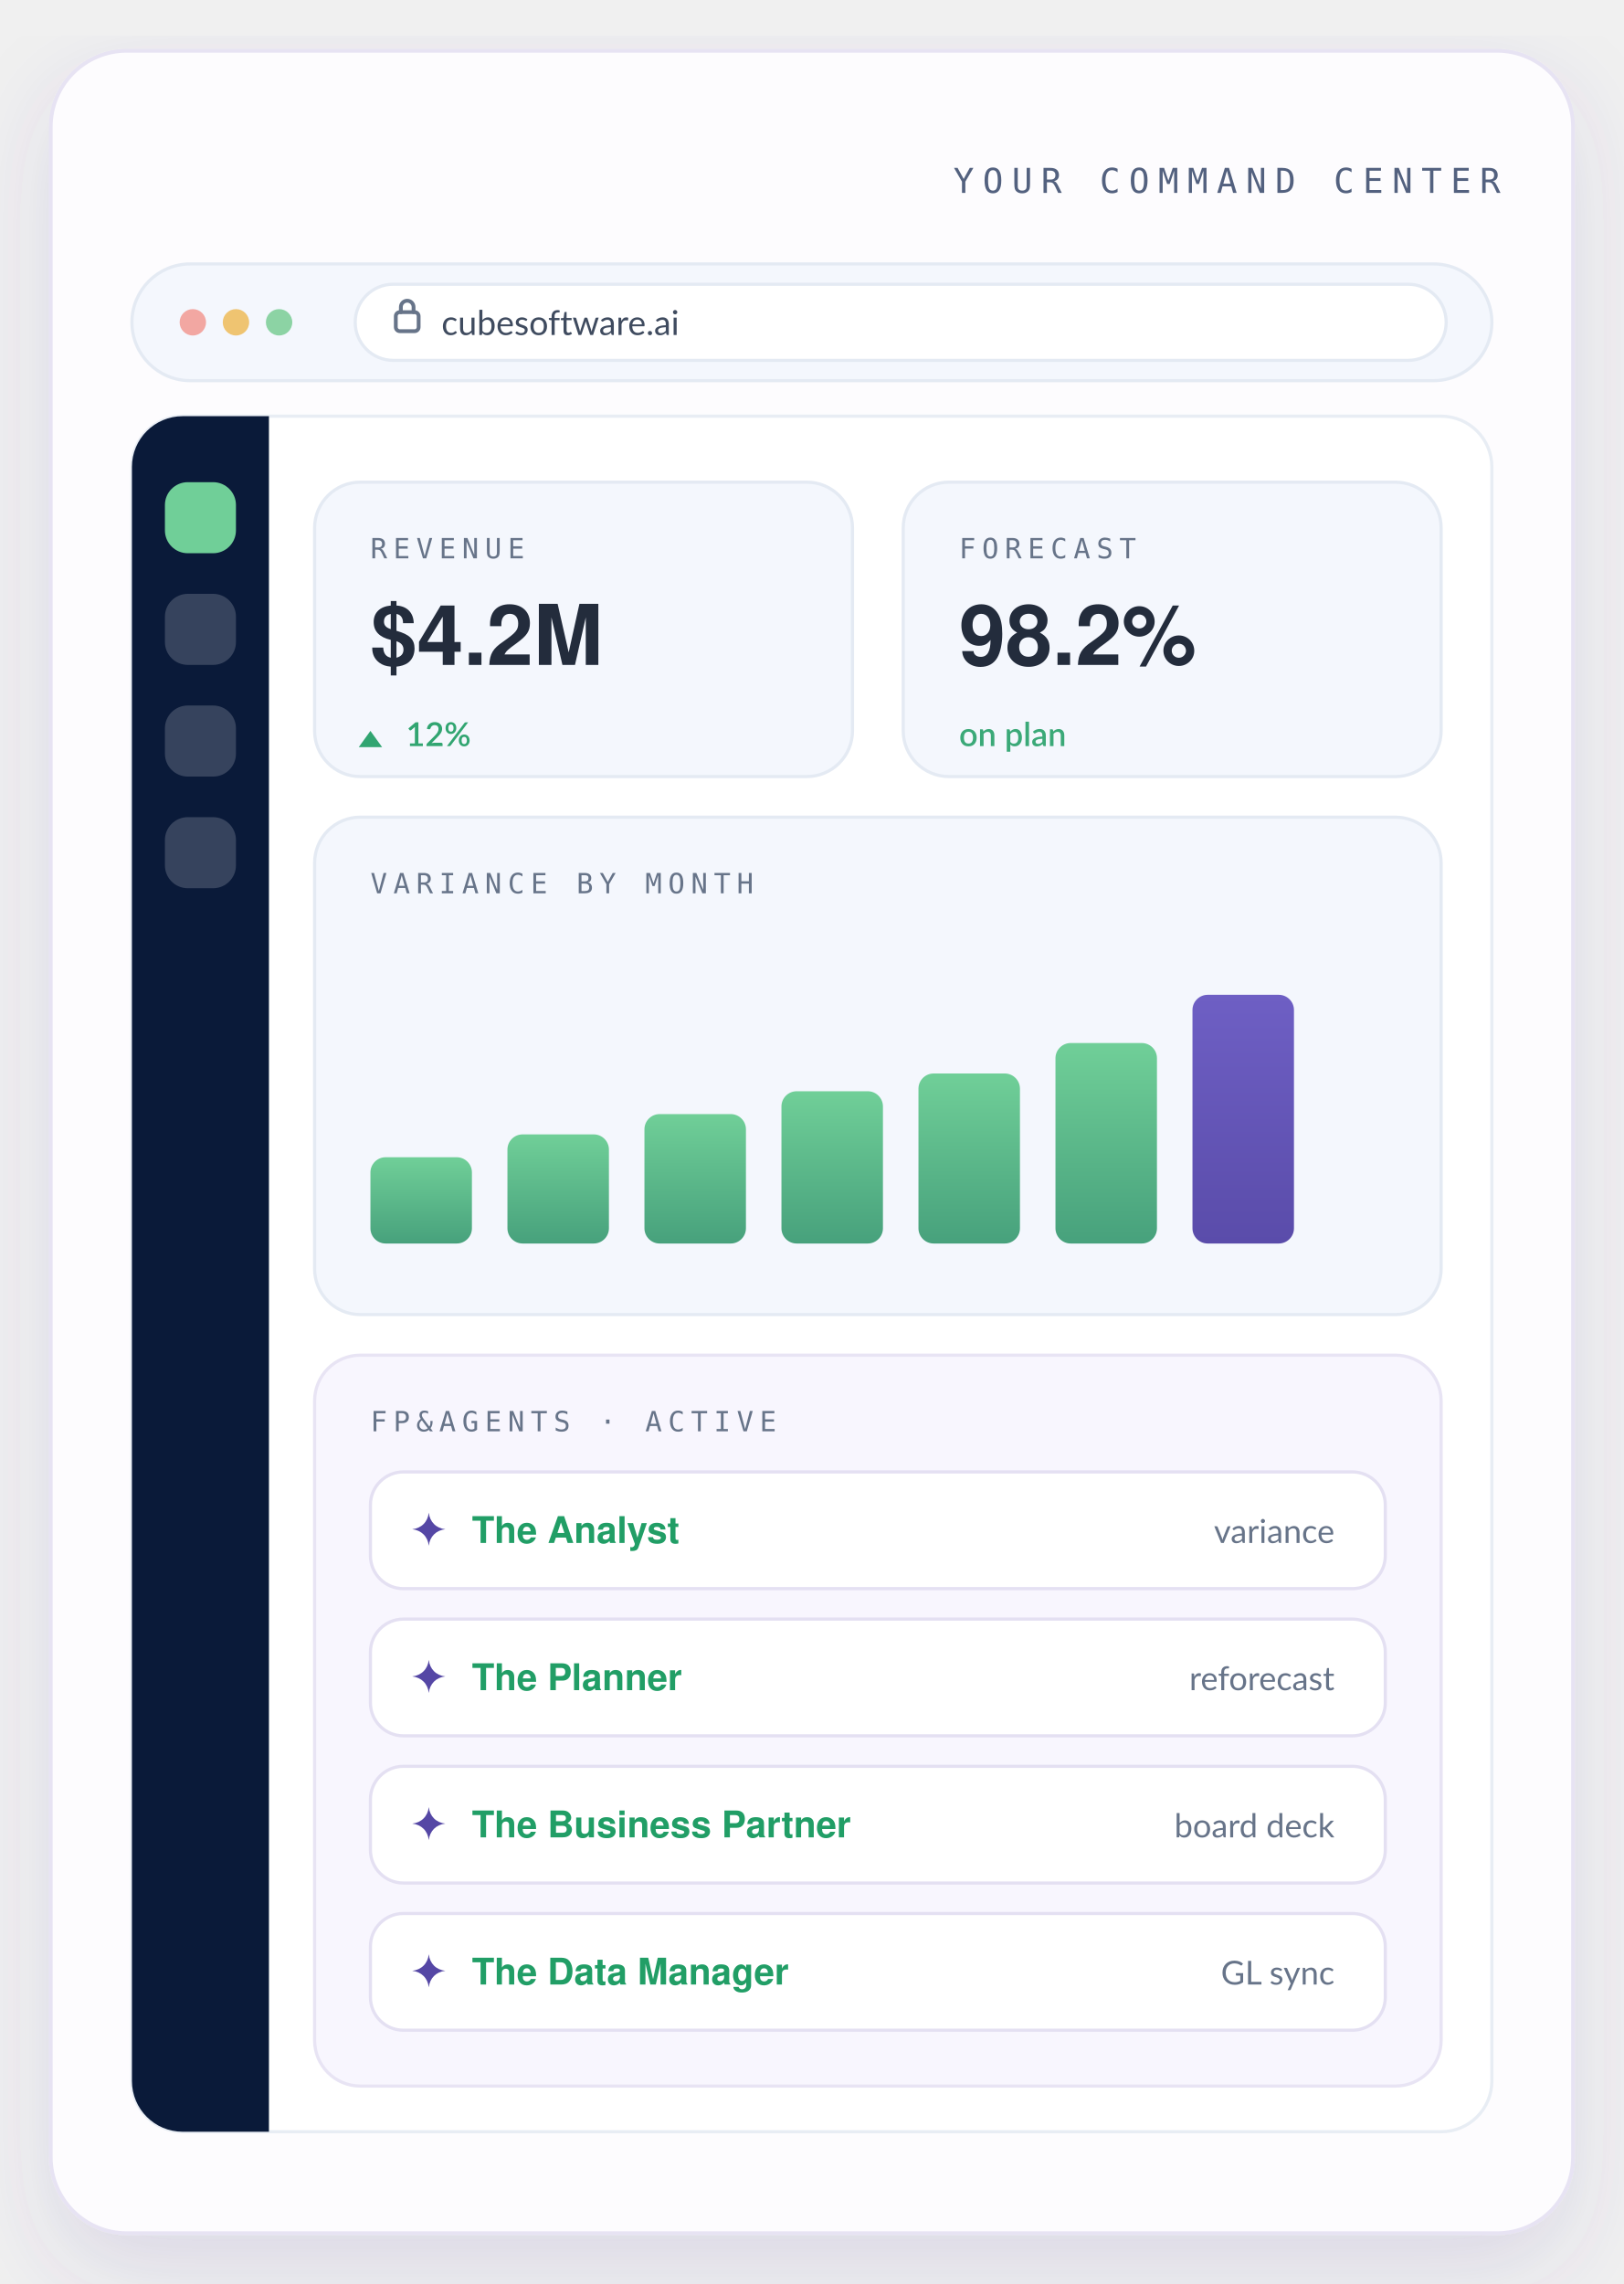
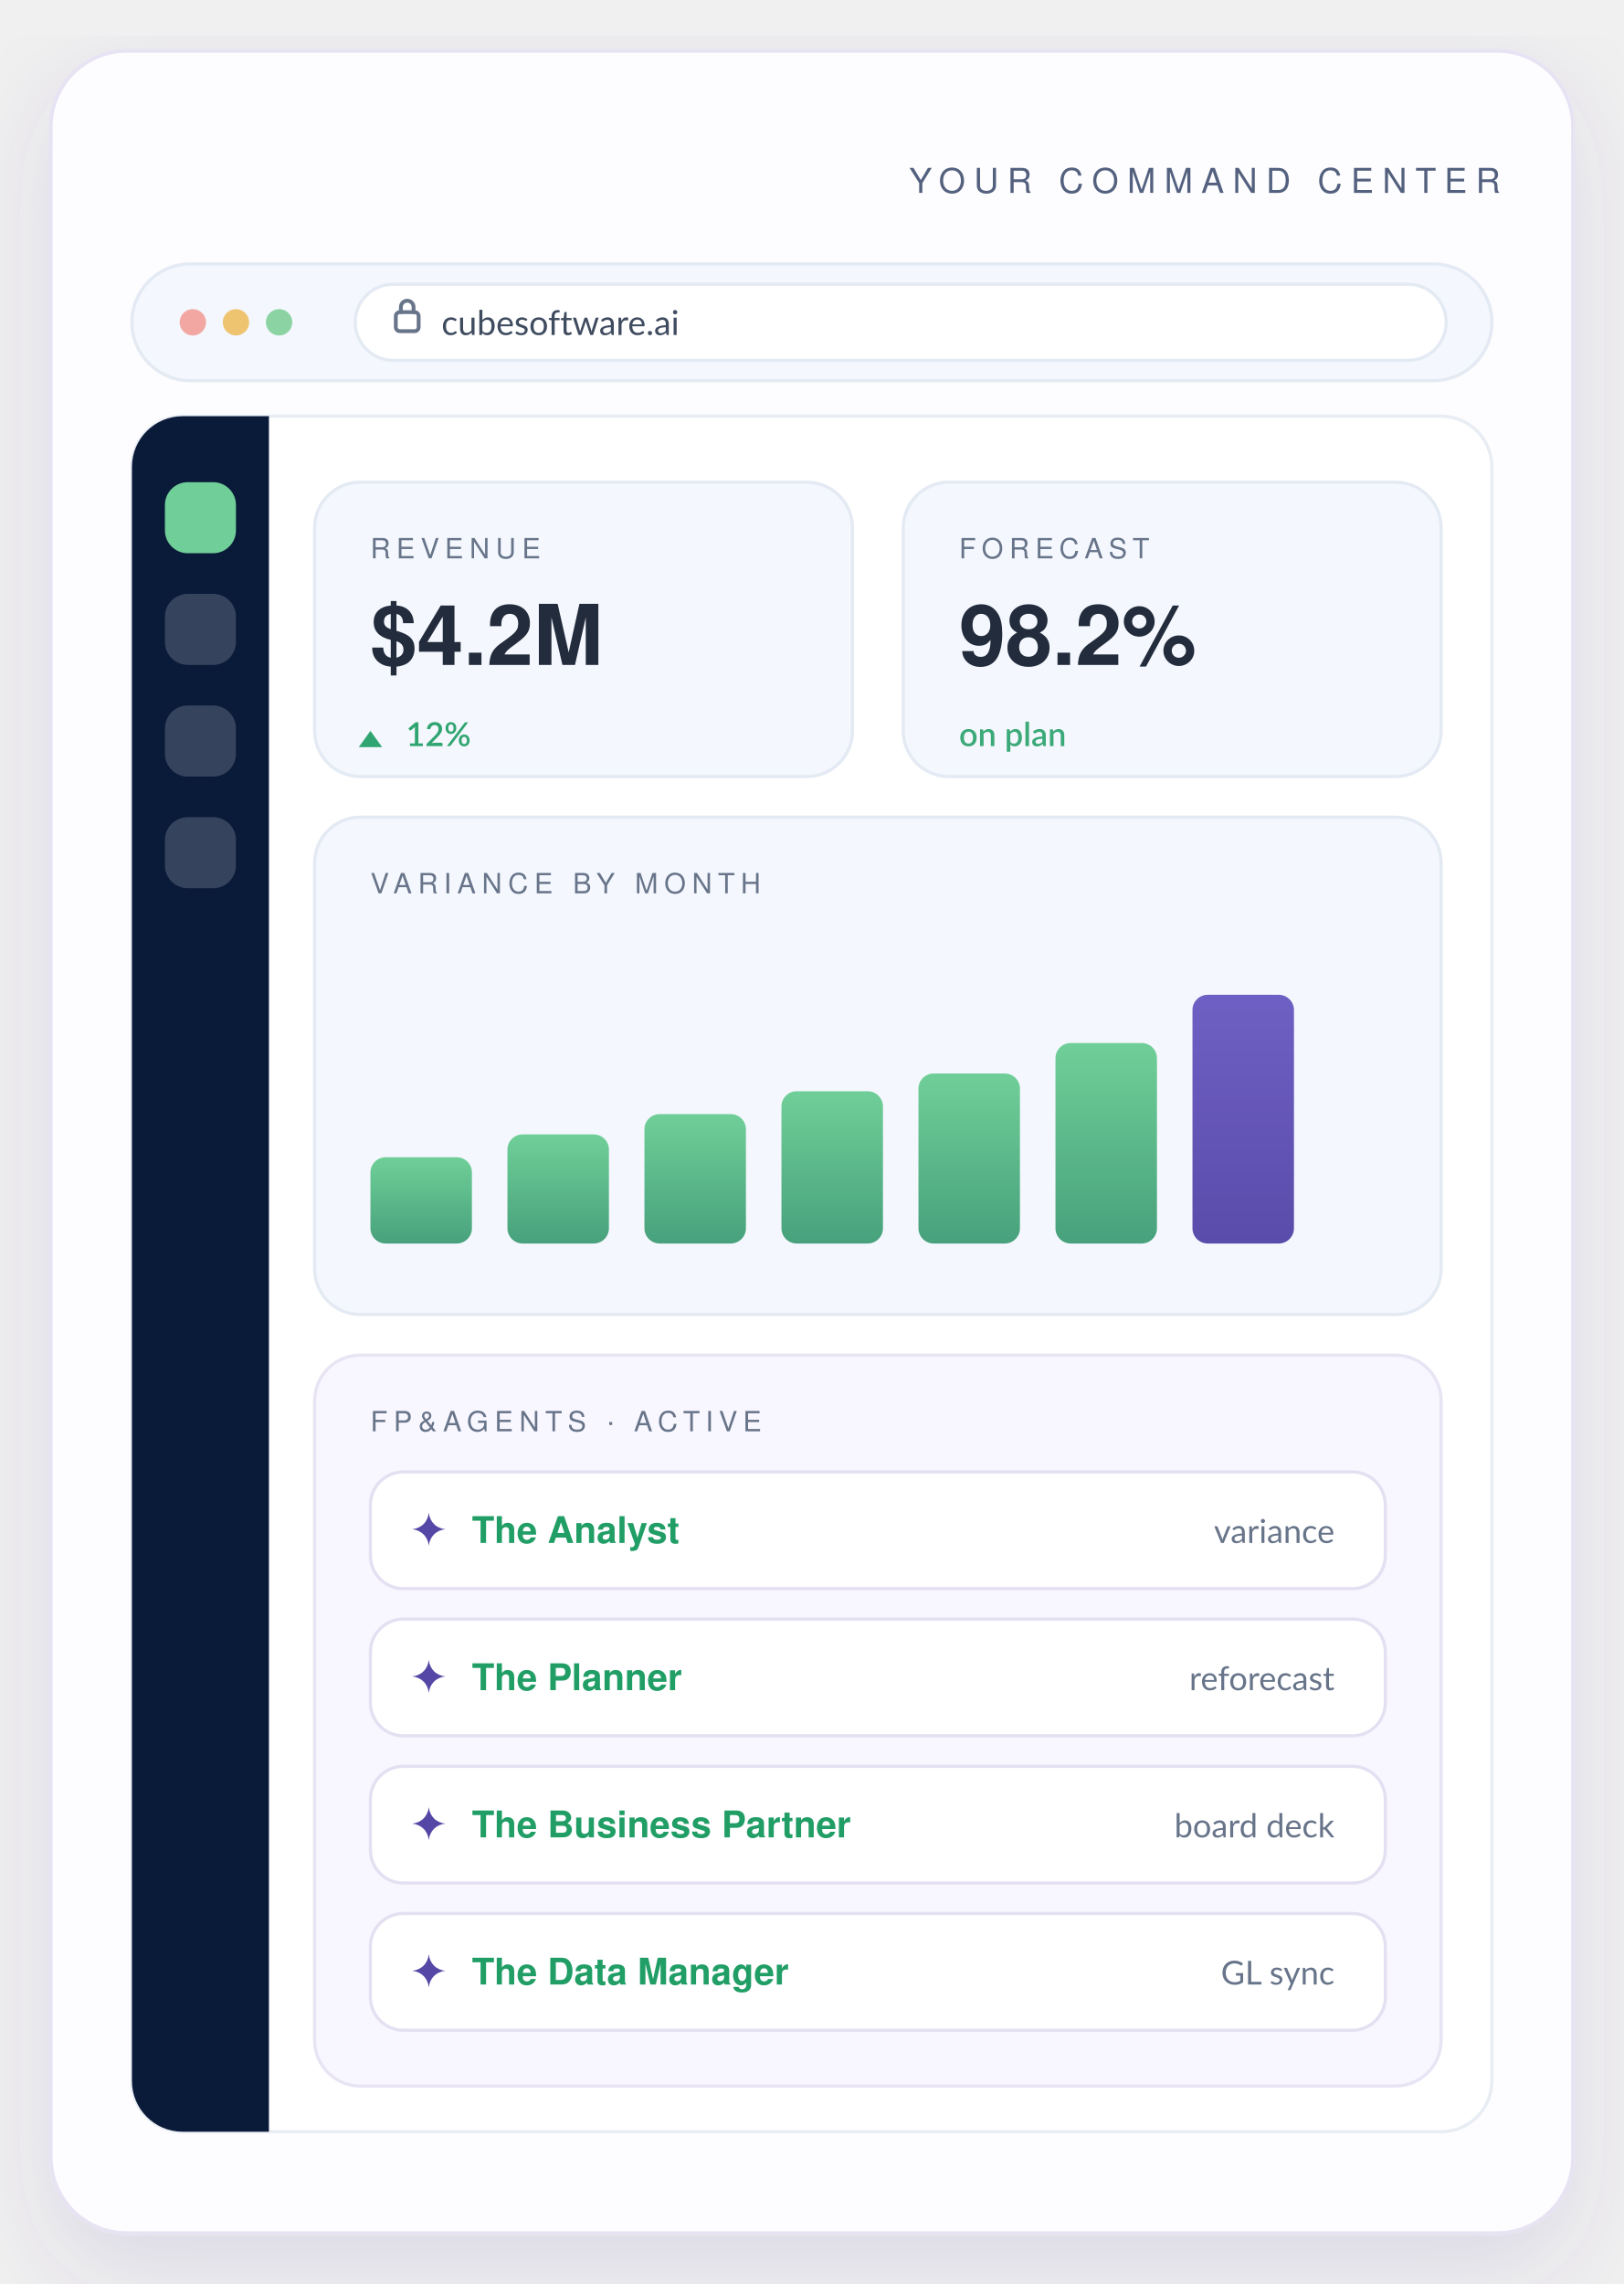
<svg xmlns="http://www.w3.org/2000/svg" width="640" height="900" viewBox="0 0 640 900" fill="none">
  <defs>
    <filter id="cardShadow" x="-20%" y="-15%" width="140%" height="135%">
      <feDropShadow dx="0" dy="14" stdDeviation="18" flood-color="#5547A5" flood-opacity="0.13" />
    </filter>
    <linearGradient id="barGreen" x1="0" y1="1" x2="0" y2="0">
      <stop offset="0" stop-color="#47A17C" />
      <stop offset="1" stop-color="#70CF98" />
    </linearGradient>
    <linearGradient id="barPurple" x1="0" y1="1" x2="0" y2="0">
      <stop offset="0" stop-color="#5A4CAA" />
      <stop offset="1" stop-color="#6E5FC4" />
    </linearGradient>
  </defs>
  <rect x="20.00" y="20.00" width="600.00" height="860.00" rx="30.00" fill="#FDFCFE" stroke="#E7E3F3" stroke-width="1.5" filter="url(#cardShadow)" />
-   <text x="591.40" y="76.00" font-family="'JetBrains Mono','SFMono-Regular','DejaVu Sans Mono',Menlo,Consolas,monospace" font-size="13.5" font-weight="500" fill="#12264D" text-anchor="end" letter-spacing="3.4" opacity="0.72">YOUR COMMAND CENTER</text>
+   <text x="591.40" y="76.00" font-family="'DM Sans','Poppins','Helvetica Neue',Helvetica,Arial,sans-serif" font-size="13.5" font-weight="500" fill="#12264D" text-anchor="end" letter-spacing="3.4" opacity="0.72">YOUR COMMAND CENTER</text>
  <rect x="52.00" y="104.00" width="536.00" height="46.00" rx="23.00" fill="#F4F7FD" stroke="#E4EAF3" stroke-width="1.25" />
  <circle cx="76" cy="127" r="5.2" fill="#F2A7A2" />
  <circle cx="93" cy="127" r="5.2" fill="#EFC471" />
  <circle cx="110" cy="127" r="5.2" fill="#8CD3A4" />
  <rect x="140.00" y="112.00" width="430.00" height="30.00" rx="15.00" fill="#FFFFFF" stroke="#E4EAF3" stroke-width="1.25" />
  <g fill="none" stroke="#677489" stroke-width="1.5" stroke-linecap="round">
    <rect x="156" y="123" width="9" height="7.5" rx="1.6" />
    <path d="M158 123v-2a2.5 2.5 0 0 1 5 0v2" />
  </g>
  <text x="174.00" y="132.00" font-family="'Source Sans 3','Source Sans Pro','Lato','Helvetica Neue',Helvetica,Arial,sans-serif" font-size="13.5" font-weight="400" fill="#3F4B5F">cubesoftware.ai</text>
  <rect x="52.00" y="164.00" width="536.00" height="676.00" rx="20.00" fill="#FFFFFF" stroke="#E8EDF4" stroke-width="1.25" />
  <path d="M72 164h34v676H72a20 20 0 0 1-20-20V184a20 20 0 0 1 20-20z" fill="#0A1A39" />
  <clipPath id="railClip">
    <path d="M72 164h34v676H72a20 20 0 0 1 -20-20V184a20 20 0 0 1 20-20z" />
  </clipPath>
  <rect x="65.00" y="190.00" width="28.00" height="28.00" rx="9.00" fill="#70CF98" />
  <rect x="65.00" y="234.00" width="28.00" height="28.00" rx="9.00" fill="#36435D" />
  <rect x="65.00" y="278.00" width="28.00" height="28.00" rx="9.00" fill="#36435D" />
  <rect x="65.00" y="322.00" width="28.00" height="28.00" rx="9.00" fill="#36435D" />
  <rect x="124.00" y="190.00" width="212.00" height="116.00" rx="18.00" fill="#F4F7FD" stroke="#E4EAF3" stroke-width="1.25" />
-   <text x="146.00" y="220.00" font-family="'JetBrains Mono','SFMono-Regular','DejaVu Sans Mono',Menlo,Consolas,monospace" font-size="11" font-weight="500" fill="#677489" letter-spacing="2.4">REVENUE</text>
+   <text x="146.00" y="220.00" font-family="'DM Sans','Poppins','Helvetica Neue',Helvetica,Arial,sans-serif" font-size="11" font-weight="500" fill="#677489" letter-spacing="2.4">REVENUE</text>
  <text x="146.00" y="262.00" font-family="'DM Sans','Poppins','Helvetica Neue',Helvetica,Arial,sans-serif" font-size="33" font-weight="700" fill="#232C3C">$4.2M</text>
  <path d="M146 288l4.6 6.4h-9.2z" fill="#31A571" />
  <text x="160.00" y="294.00" font-family="'Source Sans 3','Source Sans Pro','Lato','Helvetica Neue',Helvetica,Arial,sans-serif" font-size="13" font-weight="600" fill="#31A571">12%</text>
  <rect x="356.00" y="190.00" width="212.00" height="116.00" rx="18.00" fill="#F4F7FD" stroke="#E4EAF3" stroke-width="1.25" />
-   <text x="378.00" y="220.00" font-family="'JetBrains Mono','SFMono-Regular','DejaVu Sans Mono',Menlo,Consolas,monospace" font-size="11" font-weight="500" fill="#677489" letter-spacing="2.4">FORECAST</text>
+   <text x="378.00" y="220.00" font-family="'DM Sans','Poppins','Helvetica Neue',Helvetica,Arial,sans-serif" font-size="11" font-weight="500" fill="#677489" letter-spacing="2.4">FORECAST</text>
  <text x="378.00" y="262.00" font-family="'DM Sans','Poppins','Helvetica Neue',Helvetica,Arial,sans-serif" font-size="33" font-weight="700" fill="#232C3C">98.2%</text>
  <text x="378.00" y="294.00" font-family="'Source Sans 3','Source Sans Pro','Lato','Helvetica Neue',Helvetica,Arial,sans-serif" font-size="13" font-weight="600" fill="#3BA978">on plan</text>
  <rect x="124.00" y="322.00" width="444.00" height="196.00" rx="18.00" fill="#F4F7FD" stroke="#E4EAF3" stroke-width="1.25" />
-   <text x="146.00" y="352.00" font-family="'JetBrains Mono','SFMono-Regular','DejaVu Sans Mono',Menlo,Consolas,monospace" font-size="11" font-weight="500" fill="#677489" letter-spacing="2.4">VARIANCE BY MONTH</text>
+   <text x="146.00" y="352.00" font-family="'DM Sans','Poppins','Helvetica Neue',Helvetica,Arial,sans-serif" font-size="11" font-weight="500" fill="#677489" letter-spacing="2.4">VARIANCE BY MONTH</text>
  <rect x="146.00" y="456.00" width="40.00" height="34.00" rx="6.00" fill="url(#barGreen)" />
  <rect x="200.00" y="447.00" width="40.00" height="43.00" rx="6.00" fill="url(#barGreen)" />
  <rect x="254.00" y="439.00" width="40.00" height="51.00" rx="6.00" fill="url(#barGreen)" />
  <rect x="308.00" y="430.00" width="40.00" height="60.00" rx="6.00" fill="url(#barGreen)" />
  <rect x="362.00" y="423.00" width="40.00" height="67.00" rx="6.00" fill="url(#barGreen)" />
  <rect x="416.00" y="411.00" width="40.00" height="79.00" rx="6.00" fill="url(#barGreen)" />
  <rect x="470.00" y="392.00" width="40.00" height="98.00" rx="6.00" fill="url(#barPurple)" />
  <rect x="124.00" y="534.00" width="444.00" height="288.00" rx="18.00" fill="#F8F6FE" stroke="#E8E4F4" stroke-width="1.25" />
-   <text x="146.00" y="564.00" font-family="'JetBrains Mono','SFMono-Regular','DejaVu Sans Mono',Menlo,Consolas,monospace" font-size="11" font-weight="500" fill="#677489" letter-spacing="2.4">FP&amp;AGENTS · ACTIVE</text>
+   <text x="146.00" y="564.00" font-family="'DM Sans','Poppins','Helvetica Neue',Helvetica,Arial,sans-serif" font-size="11" font-weight="500" fill="#677489" letter-spacing="2.4">FP&amp;AGENTS · ACTIVE</text>
  <rect x="146.00" y="580.00" width="400.00" height="46.00" rx="13.00" fill="#FFFFFF" stroke="#E4E0F2" stroke-width="1.25" />
  <path d="M12 1.6c.62 5.46 4.32 9.16 9.78 9.78-5.46.62-9.16 4.32-9.78 9.78-.62-5.46-4.32-9.16-9.78-9.78C7.68 10.76 11.38 7.06 12 1.6Z" fill="#5547A5" transform="translate(161.00 595.00) scale(0.6667)" />
  <text x="186.00" y="608.00" font-family="'DM Sans','Poppins','Helvetica Neue',Helvetica,Arial,sans-serif" font-size="14.5" font-weight="600" fill="#219E66">The Analyst</text>
  <text x="526.00" y="608.00" font-family="'Source Sans 3','Source Sans Pro','Lato','Helvetica Neue',Helvetica,Arial,sans-serif" font-size="13" font-weight="400" fill="#677489" text-anchor="end">variance</text>
  <rect x="146.00" y="638.00" width="400.00" height="46.00" rx="13.00" fill="#FFFFFF" stroke="#E4E0F2" stroke-width="1.25" />
  <path d="M12 1.6c.62 5.46 4.32 9.16 9.78 9.78-5.46.62-9.16 4.32-9.78 9.78-.62-5.46-4.32-9.16-9.78-9.78C7.68 10.76 11.38 7.06 12 1.6Z" fill="#5547A5" transform="translate(161.00 653.00) scale(0.6667)" />
  <text x="186.00" y="666.00" font-family="'DM Sans','Poppins','Helvetica Neue',Helvetica,Arial,sans-serif" font-size="14.5" font-weight="600" fill="#219E66">The Planner</text>
  <text x="526.00" y="666.00" font-family="'Source Sans 3','Source Sans Pro','Lato','Helvetica Neue',Helvetica,Arial,sans-serif" font-size="13" font-weight="400" fill="#677489" text-anchor="end">reforecast</text>
  <rect x="146.00" y="696.00" width="400.00" height="46.00" rx="13.00" fill="#FFFFFF" stroke="#E4E0F2" stroke-width="1.25" />
  <path d="M12 1.6c.62 5.46 4.32 9.16 9.78 9.78-5.46.62-9.16 4.32-9.78 9.78-.62-5.46-4.32-9.16-9.78-9.78C7.68 10.76 11.38 7.06 12 1.6Z" fill="#5547A5" transform="translate(161.00 711.00) scale(0.6667)" />
  <text x="186.00" y="724.00" font-family="'DM Sans','Poppins','Helvetica Neue',Helvetica,Arial,sans-serif" font-size="14.5" font-weight="600" fill="#219E66">The Business Partner</text>
  <text x="526.00" y="724.00" font-family="'Source Sans 3','Source Sans Pro','Lato','Helvetica Neue',Helvetica,Arial,sans-serif" font-size="13" font-weight="400" fill="#677489" text-anchor="end">board deck</text>
  <rect x="146.00" y="754.00" width="400.00" height="46.00" rx="13.00" fill="#FFFFFF" stroke="#E4E0F2" stroke-width="1.25" />
  <path d="M12 1.6c.62 5.46 4.32 9.16 9.78 9.78-5.46.62-9.16 4.32-9.78 9.78-.62-5.46-4.32-9.16-9.78-9.78C7.68 10.76 11.38 7.06 12 1.6Z" fill="#5547A5" transform="translate(161.00 769.00) scale(0.6667)" />
  <text x="186.00" y="782.00" font-family="'DM Sans','Poppins','Helvetica Neue',Helvetica,Arial,sans-serif" font-size="14.5" font-weight="600" fill="#219E66">The Data Manager</text>
  <text x="526.00" y="782.00" font-family="'Source Sans 3','Source Sans Pro','Lato','Helvetica Neue',Helvetica,Arial,sans-serif" font-size="13" font-weight="400" fill="#677489" text-anchor="end">GL sync</text>
</svg>
